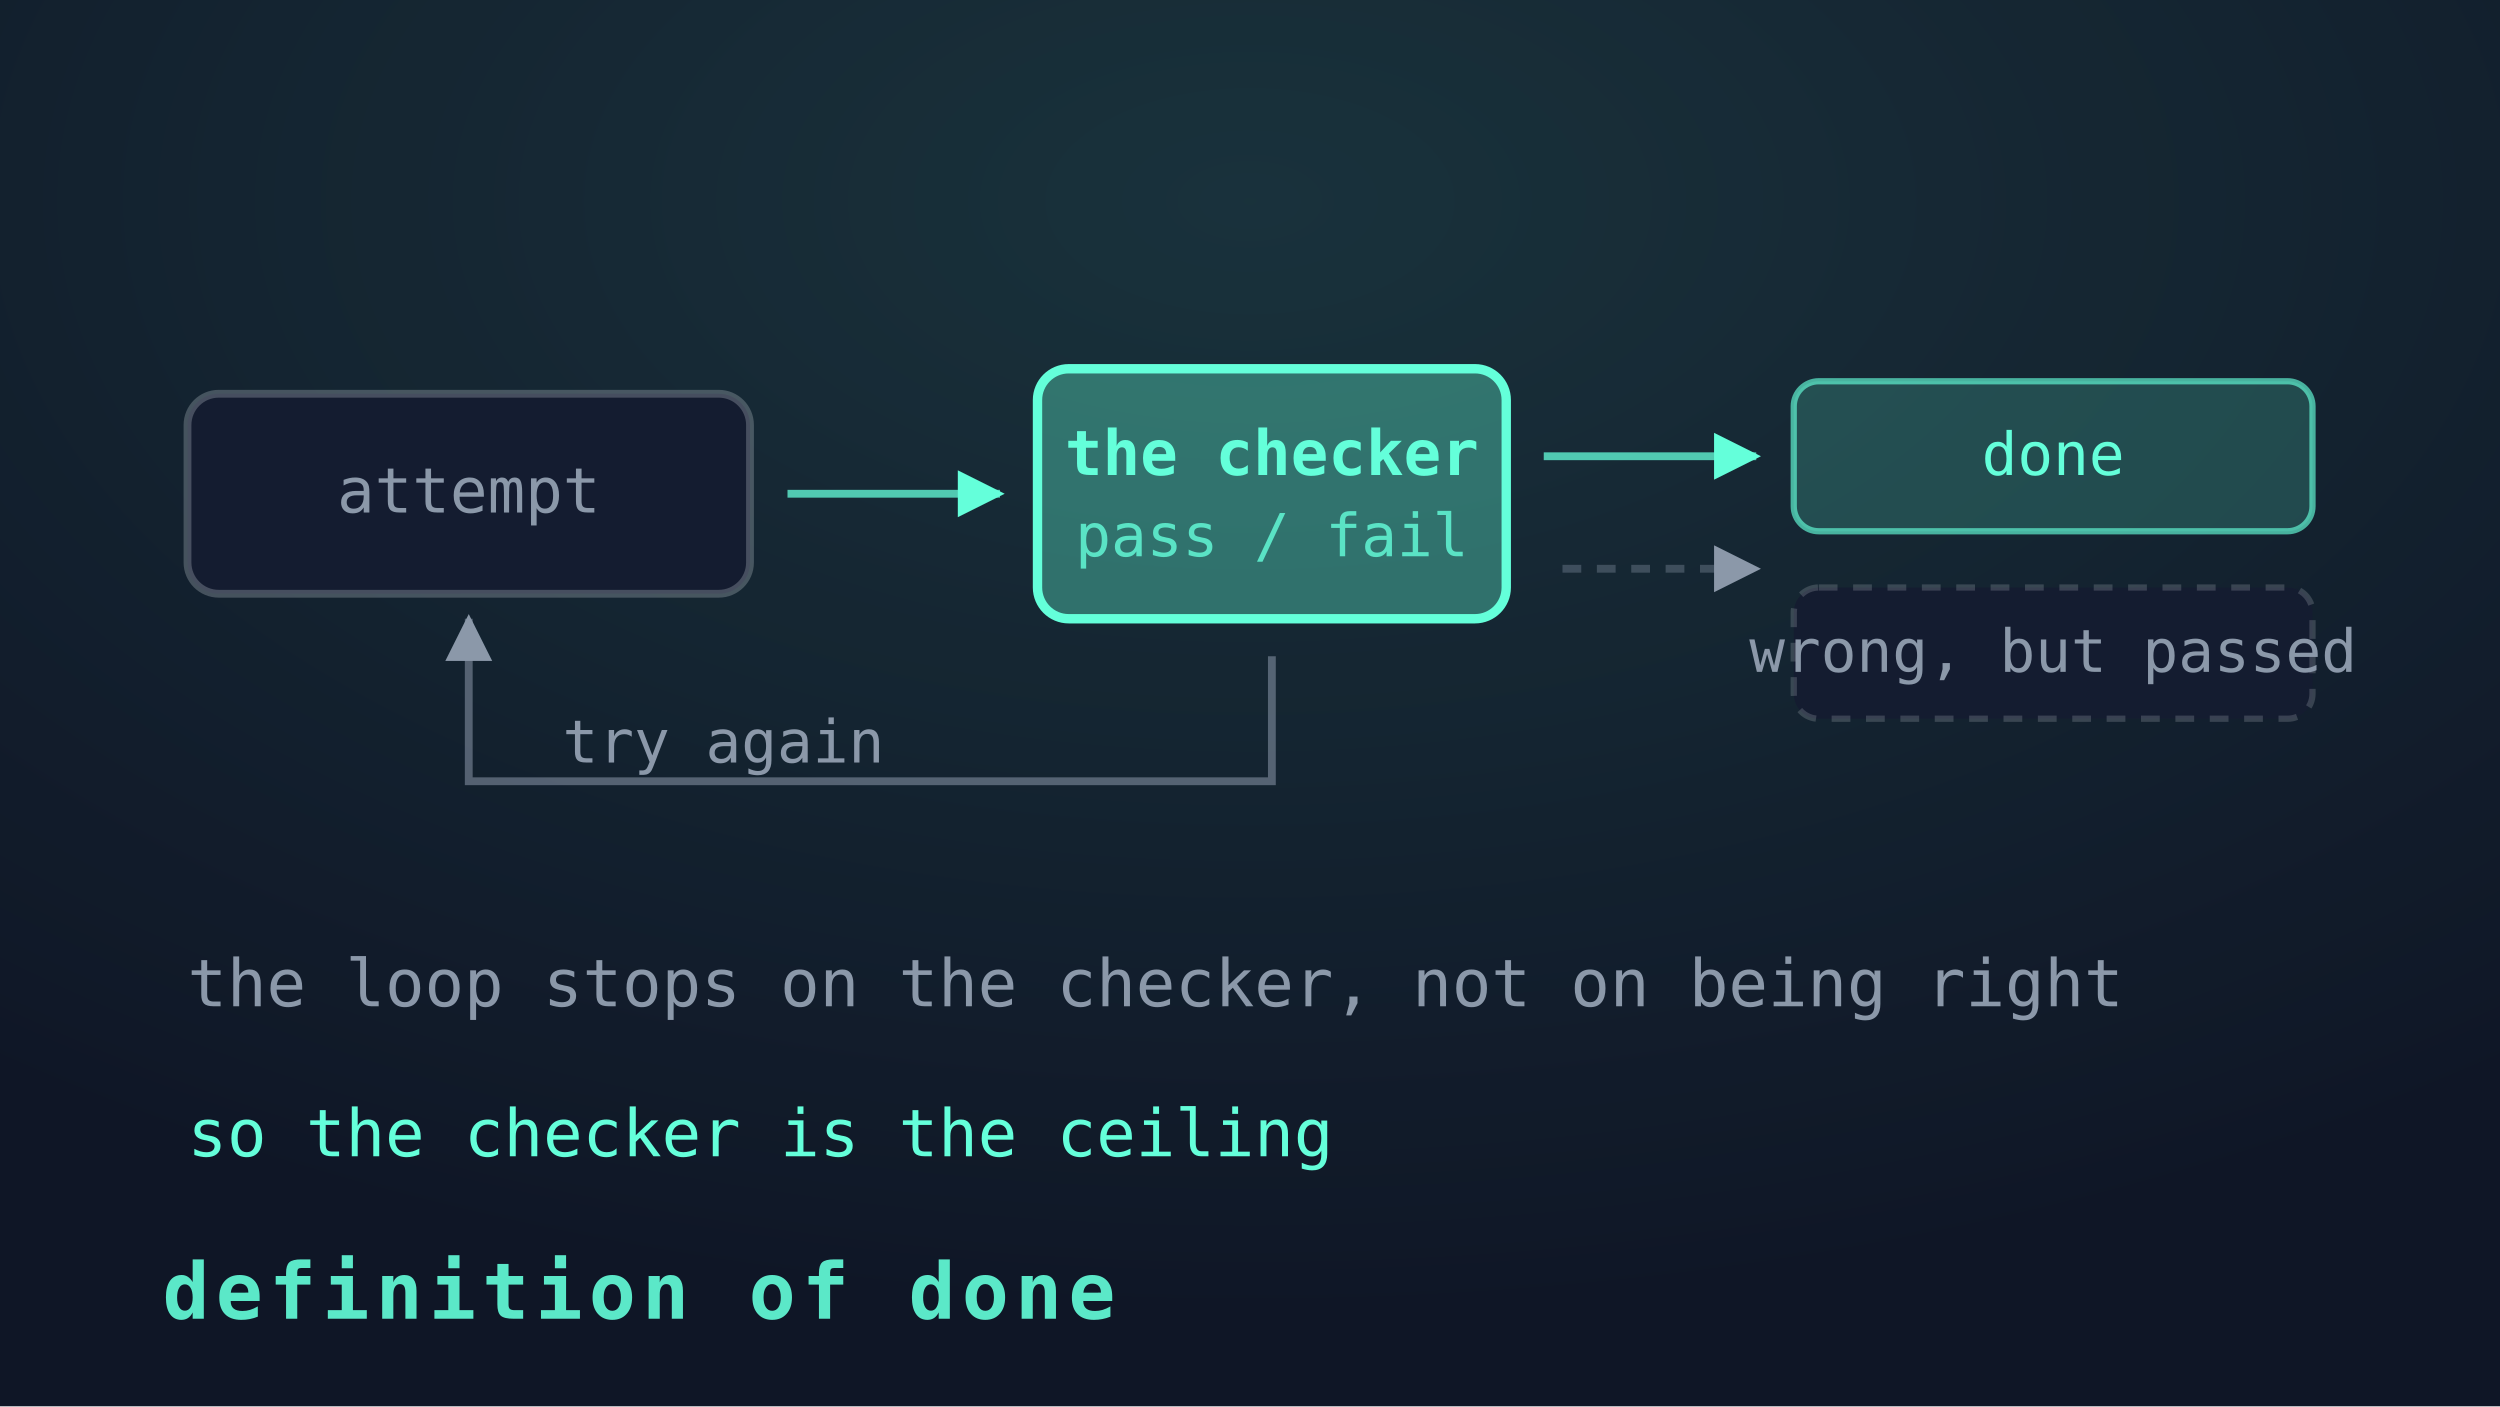
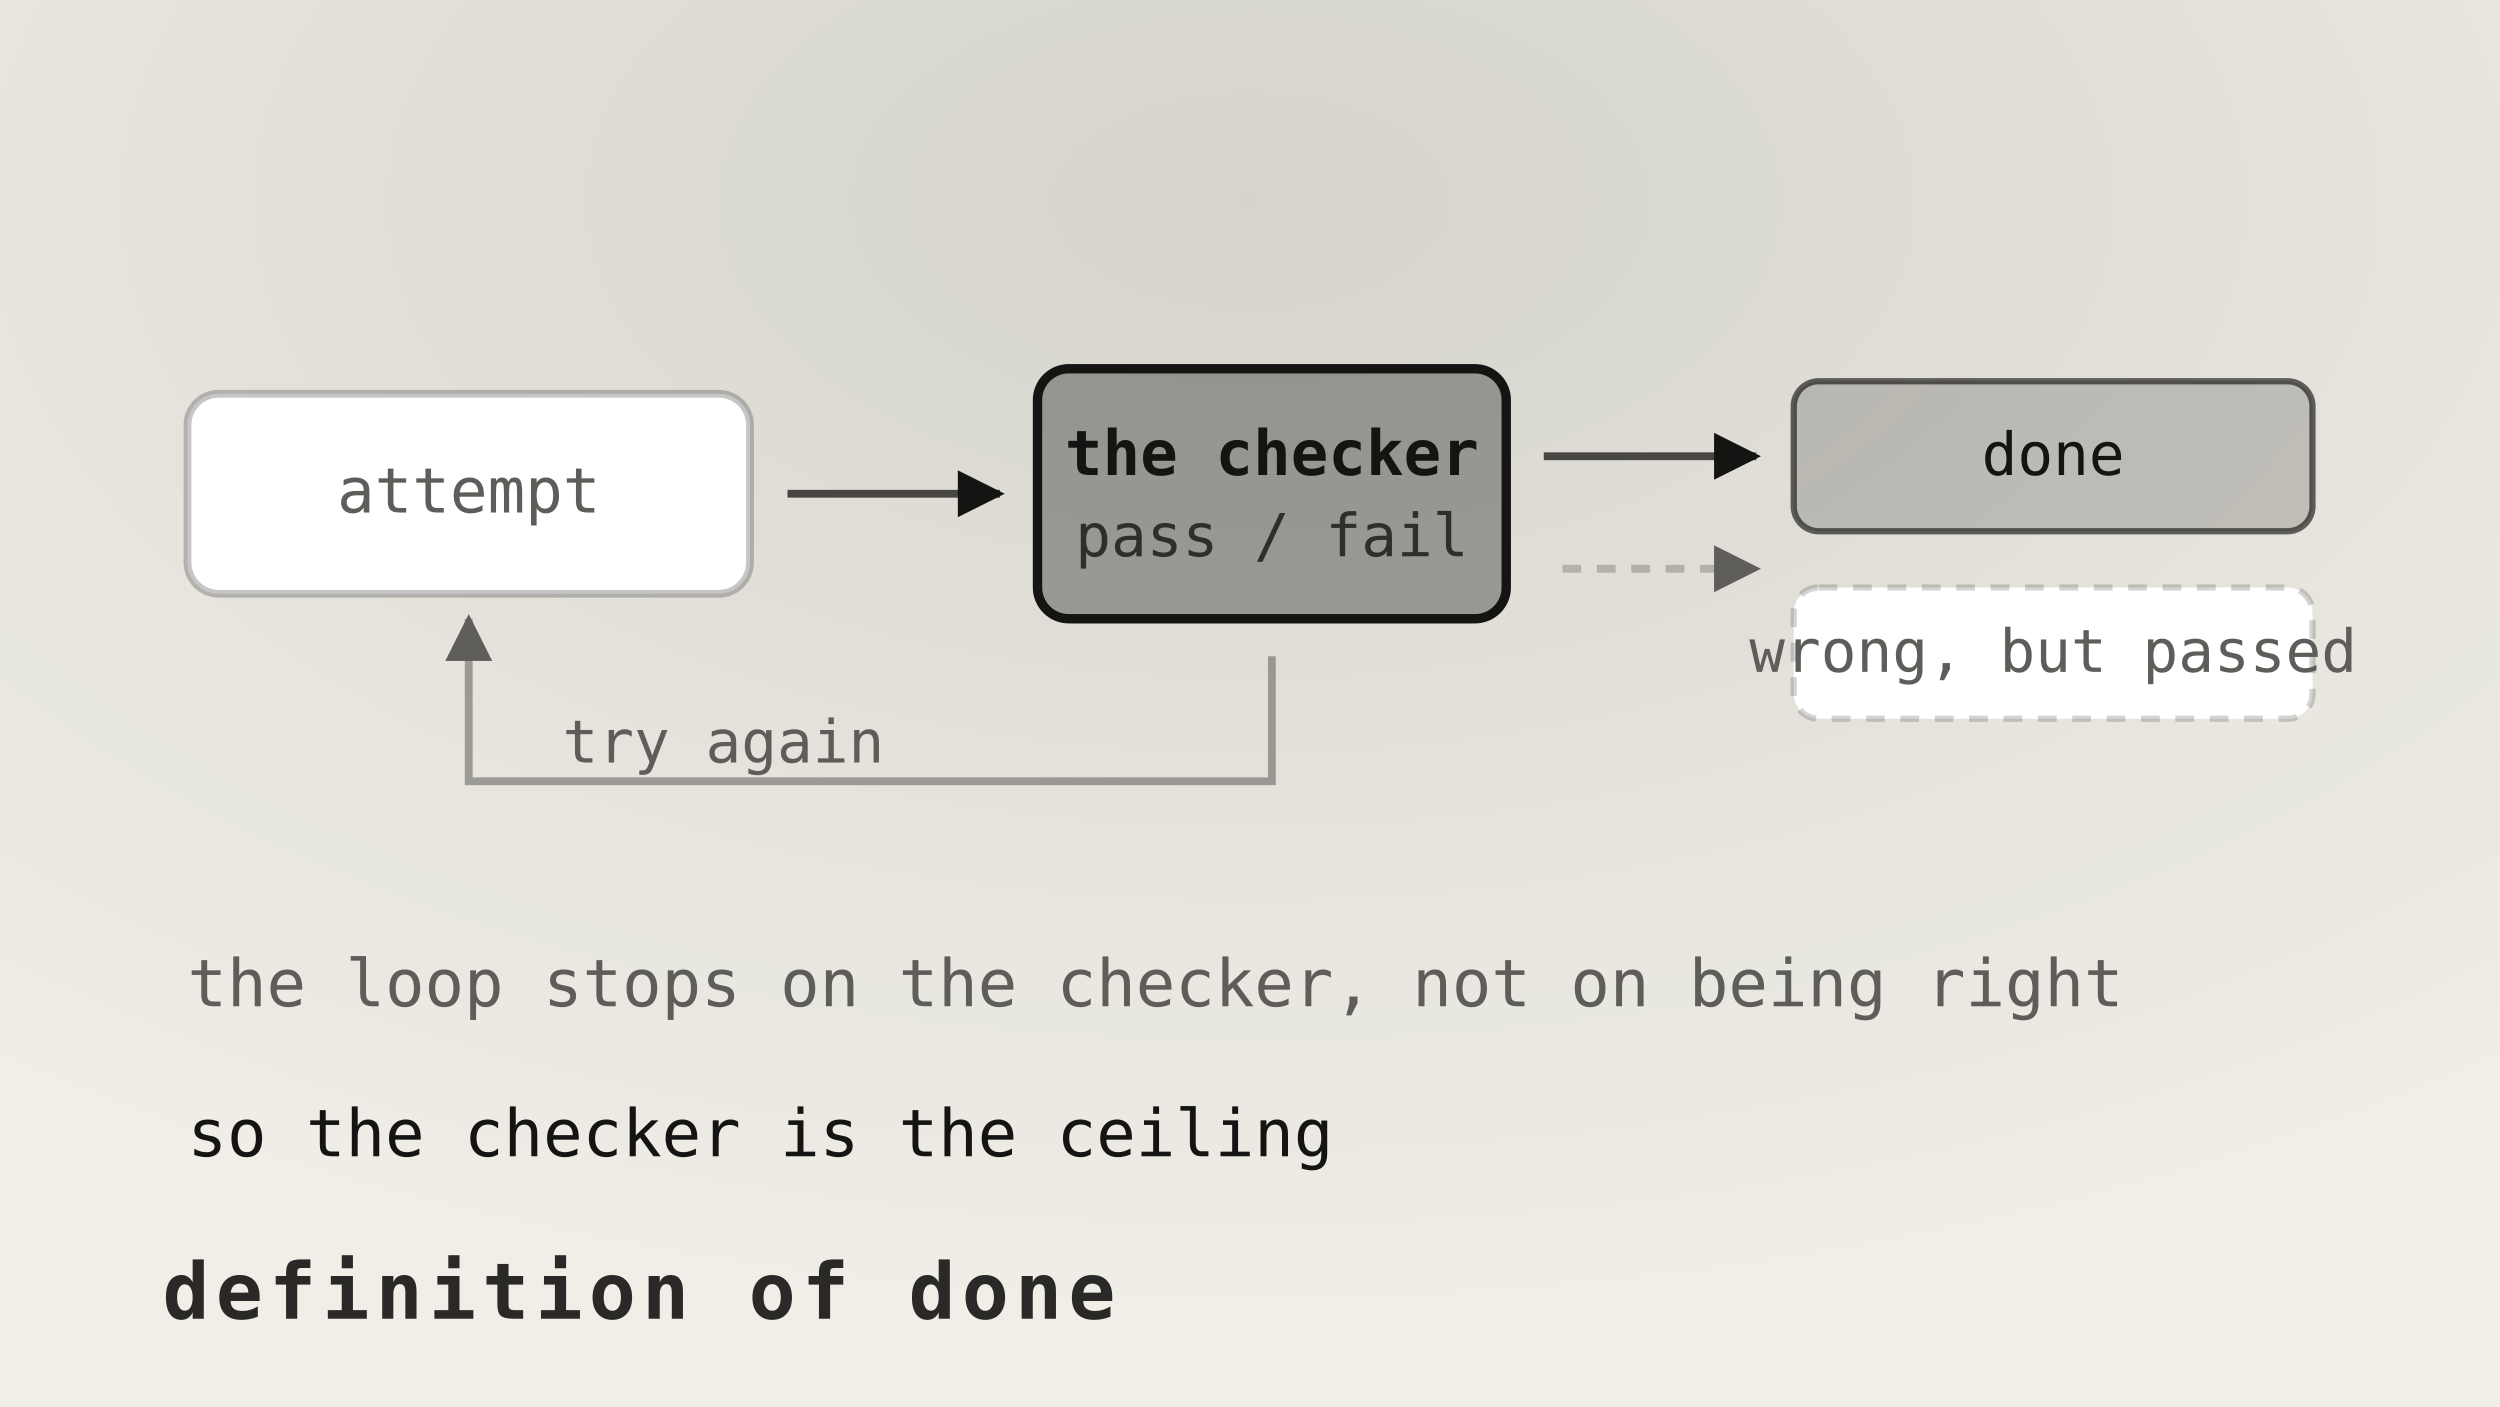
<svg xmlns="http://www.w3.org/2000/svg" viewBox="0 0 800 450" width="800" height="450" role="img" aria-label="Definition of done: a loop attempting work and a checker gating the exit, with the checker drawn as the narrow point.">
  <defs>
    <radialGradient id="glow" cx="50%" cy="14%" r="80%">
-       <stop offset="0%" stop-color="#64FFDA" stop-opacity="0.12" />
-       <stop offset="100%" stop-color="#64FFDA" stop-opacity="0" />
+       <stop offset="0%" stop-color="#141413" stop-opacity="0.12" />
+       <stop offset="100%" stop-color="#141413" stop-opacity="0" />
    </radialGradient>
    <marker id="a" viewBox="0 0 10 10" refX="9" refY="5" markerWidth="6" markerHeight="6" orient="auto-start-reverse">
-       <path d="M0 0 L10 5 L0 10 z" fill="#64FFDA" />
+       <path d="M0 0 L10 5 L0 10 z" fill="#141413" />
    </marker>
    <marker id="b" viewBox="0 0 10 10" refX="9" refY="5" markerWidth="6" markerHeight="6" orient="auto-start-reverse">
-       <path d="M0 0 L10 5 L0 10 z" fill="#8B98A9" />
+       <path d="M0 0 L10 5 L0 10 z" fill="#5E5D59" />
    </marker>
  </defs>
-   <rect width="800" height="450" fill="#0F1626" />
+   <rect width="800" height="450" fill="#F0EEE6" />
  <rect width="800" height="450" fill="url(#glow)" />
-   <rect x="60" y="126" width="180" height="64" rx="10" fill="#141C30" stroke="rgba(230,237,243,0.24)" stroke-width="2.5" />
-   <text x="150" y="164" font-family="ui-monospace, SFMono-Regular, Menlo, Consolas, monospace" font-size="20" fill="#8B98A9" text-anchor="middle">attempt</text>
-   <path d="M252 158 H320" stroke="#64FFDA" stroke-opacity="0.75" stroke-width="2.5" marker-end="url(#a)" />
-   <rect x="332" y="118" width="150" height="80" rx="10" fill="#64FFDA" fill-opacity="0.34" stroke="#64FFDA" stroke-width="3" />
-   <text x="407" y="152" font-family="ui-monospace, SFMono-Regular, Menlo, Consolas, monospace" font-size="20" fill="#64FFDA" text-anchor="middle" font-weight="600">the checker</text>
-   <text x="407" y="178" font-family="ui-monospace, SFMono-Regular, Menlo, Consolas, monospace" font-size="19" fill="#64FFDA" fill-opacity="0.8" text-anchor="middle">pass / fail</text>
-   <path d="M494 146 H562" stroke="#64FFDA" stroke-opacity="0.75" stroke-width="2.5" marker-end="url(#a)" />
-   <rect x="574" y="122" width="166" height="48" rx="8" fill="#64FFDA" fill-opacity="0.18" stroke="#64FFDA" stroke-opacity="0.65" stroke-width="2" />
-   <text x="657" y="152" font-family="ui-monospace, SFMono-Regular, Menlo, Consolas, monospace" font-size="19" fill="#64FFDA" text-anchor="middle">done</text>
-   <path d="M407 210 V250 H150 V198" stroke="#8B98A9" stroke-opacity="0.55" stroke-width="2.5" fill="none" marker-end="url(#b)" />
-   <text x="180" y="244" font-family="ui-monospace, SFMono-Regular, Menlo, Consolas, monospace" font-size="19" fill="#8B98A9">try again</text>
-   <path d="M500 182 H562" stroke="#8B98A9" stroke-opacity="0.35" stroke-width="2.5" stroke-dasharray="6 5" marker-end="url(#b)" />
-   <rect x="574" y="188" width="166" height="42" rx="8" fill="#141C30" stroke="rgba(230,237,243,0.18)" stroke-width="2" stroke-dasharray="6 5" />
-   <text x="657" y="215" font-family="ui-monospace, SFMono-Regular, Menlo, Consolas, monospace" font-size="19" fill="#8B98A9" text-anchor="middle">wrong, but passed</text>
-   <text x="60" y="322" font-family="ui-monospace, SFMono-Regular, Menlo, Consolas, monospace" font-size="21" fill="#8B98A9">the loop stops on the checker, not on being right</text>
-   <text x="60" y="370" font-family="ui-monospace, SFMono-Regular, Menlo, Consolas, monospace" font-size="21" fill="#64FFDA">so the checker is the ceiling</text>
-   <text x="52" y="422" font-family="ui-monospace, SFMono-Regular, Menlo, Consolas, monospace" font-size="25" font-weight="600" letter-spacing="2" fill="#64FFDA" fill-opacity="0.9">definition of done</text>
+   <rect x="60" y="126" width="180" height="64" rx="10" fill="#FFFFFF" stroke="rgba(20,20,19,0.24)" stroke-width="2.5" />
+   <text x="150" y="164" font-family="ui-monospace, SFMono-Regular, Menlo, Consolas, monospace" font-size="20" fill="#5E5D59" text-anchor="middle">attempt</text>
+   <path d="M252 158 H320" stroke="#141413" stroke-opacity="0.75" stroke-width="2.5" marker-end="url(#a)" />
+   <rect x="332" y="118" width="150" height="80" rx="10" fill="#141413" fill-opacity="0.34" stroke="#141413" stroke-width="3" />
+   <text x="407" y="152" font-family="ui-monospace, SFMono-Regular, Menlo, Consolas, monospace" font-size="20" fill="#141413" text-anchor="middle" font-weight="600">the checker</text>
+   <text x="407" y="178" font-family="ui-monospace, SFMono-Regular, Menlo, Consolas, monospace" font-size="19" fill="#141413" fill-opacity="0.8" text-anchor="middle">pass / fail</text>
+   <path d="M494 146 H562" stroke="#141413" stroke-opacity="0.75" stroke-width="2.5" marker-end="url(#a)" />
+   <rect x="574" y="122" width="166" height="48" rx="8" fill="#141413" fill-opacity="0.18" stroke="#141413" stroke-opacity="0.65" stroke-width="2" />
+   <text x="657" y="152" font-family="ui-monospace, SFMono-Regular, Menlo, Consolas, monospace" font-size="19" fill="#141413" text-anchor="middle">done</text>
+   <path d="M407 210 V250 H150 V198" stroke="#5E5D59" stroke-opacity="0.55" stroke-width="2.5" fill="none" marker-end="url(#b)" />
+   <text x="180" y="244" font-family="ui-monospace, SFMono-Regular, Menlo, Consolas, monospace" font-size="19" fill="#5E5D59">try again</text>
+   <path d="M500 182 H562" stroke="#5E5D59" stroke-opacity="0.35" stroke-width="2.5" stroke-dasharray="6 5" marker-end="url(#b)" />
+   <rect x="574" y="188" width="166" height="42" rx="8" fill="#FFFFFF" stroke="rgba(20,20,19,0.18)" stroke-width="2" stroke-dasharray="6 5" />
+   <text x="657" y="215" font-family="ui-monospace, SFMono-Regular, Menlo, Consolas, monospace" font-size="19" fill="#5E5D59" text-anchor="middle">wrong, but passed</text>
+   <text x="60" y="322" font-family="ui-monospace, SFMono-Regular, Menlo, Consolas, monospace" font-size="21" fill="#5E5D59">the loop stops on the checker, not on being right</text>
+   <text x="60" y="370" font-family="ui-monospace, SFMono-Regular, Menlo, Consolas, monospace" font-size="21" fill="#141413">so the checker is the ceiling</text>
+   <text x="52" y="422" font-family="ui-monospace, SFMono-Regular, Menlo, Consolas, monospace" font-size="25" font-weight="600" letter-spacing="2" fill="#141413" fill-opacity="0.9">definition of done</text>
</svg>
